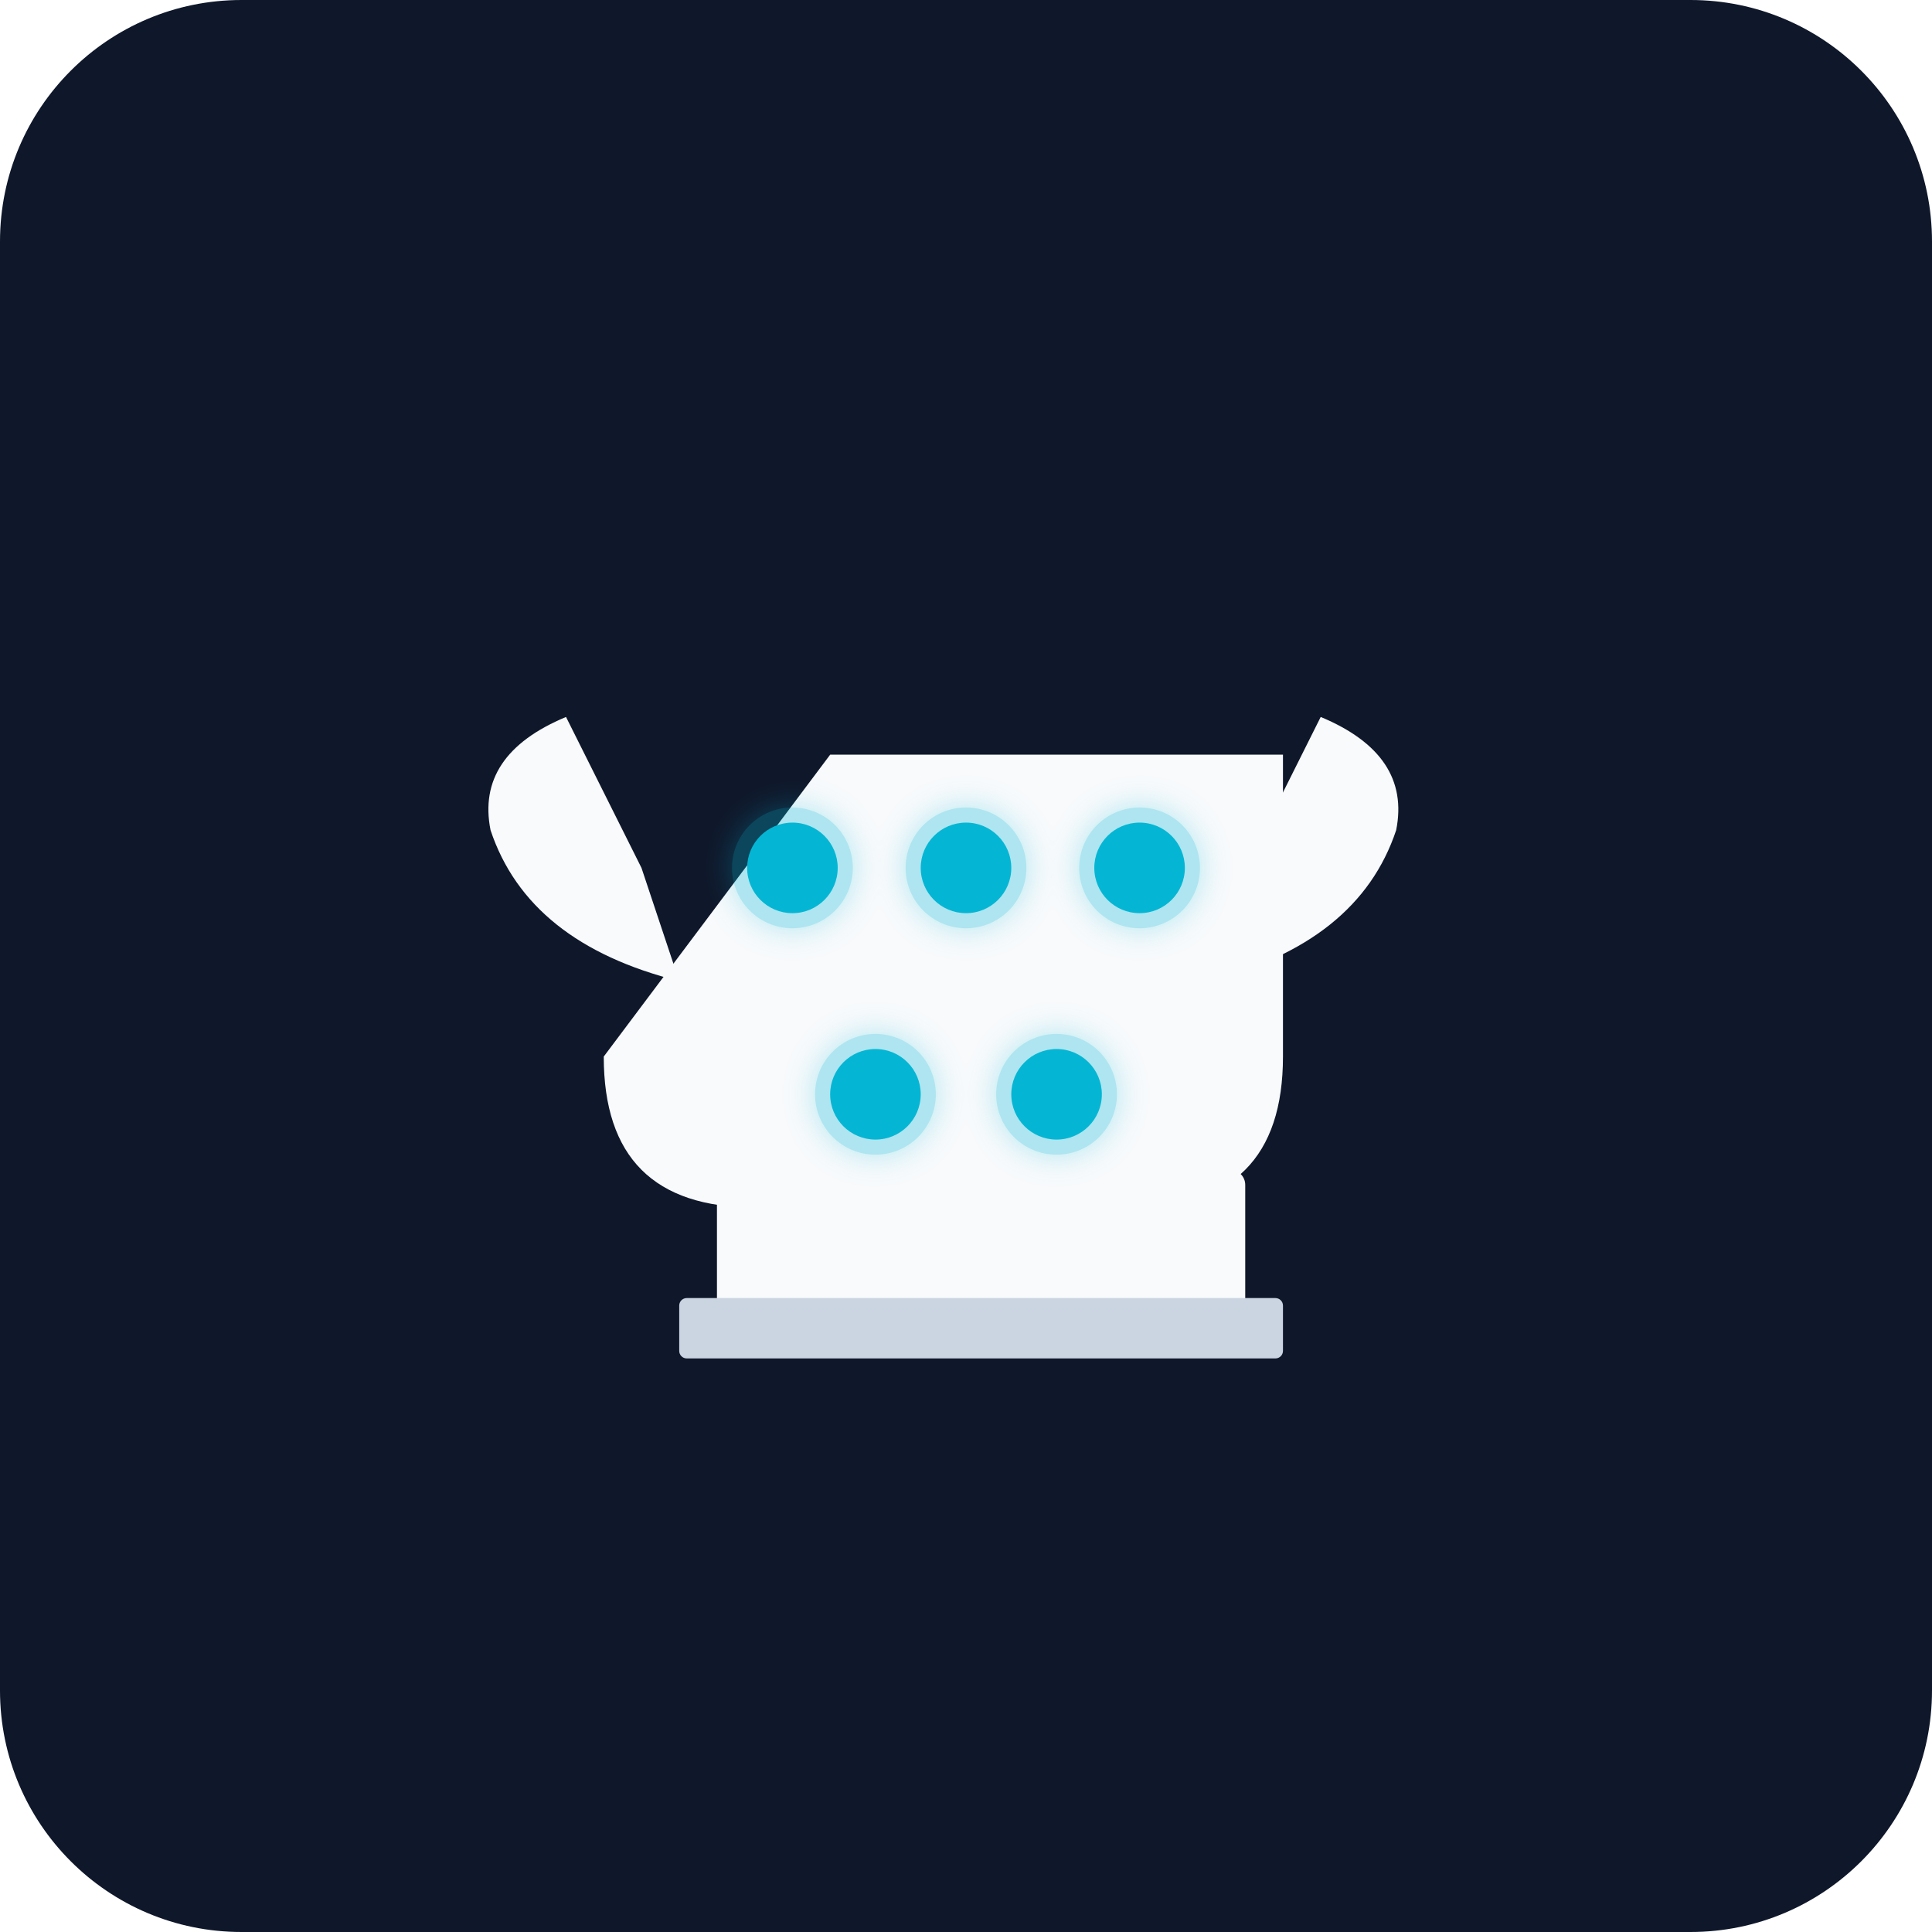
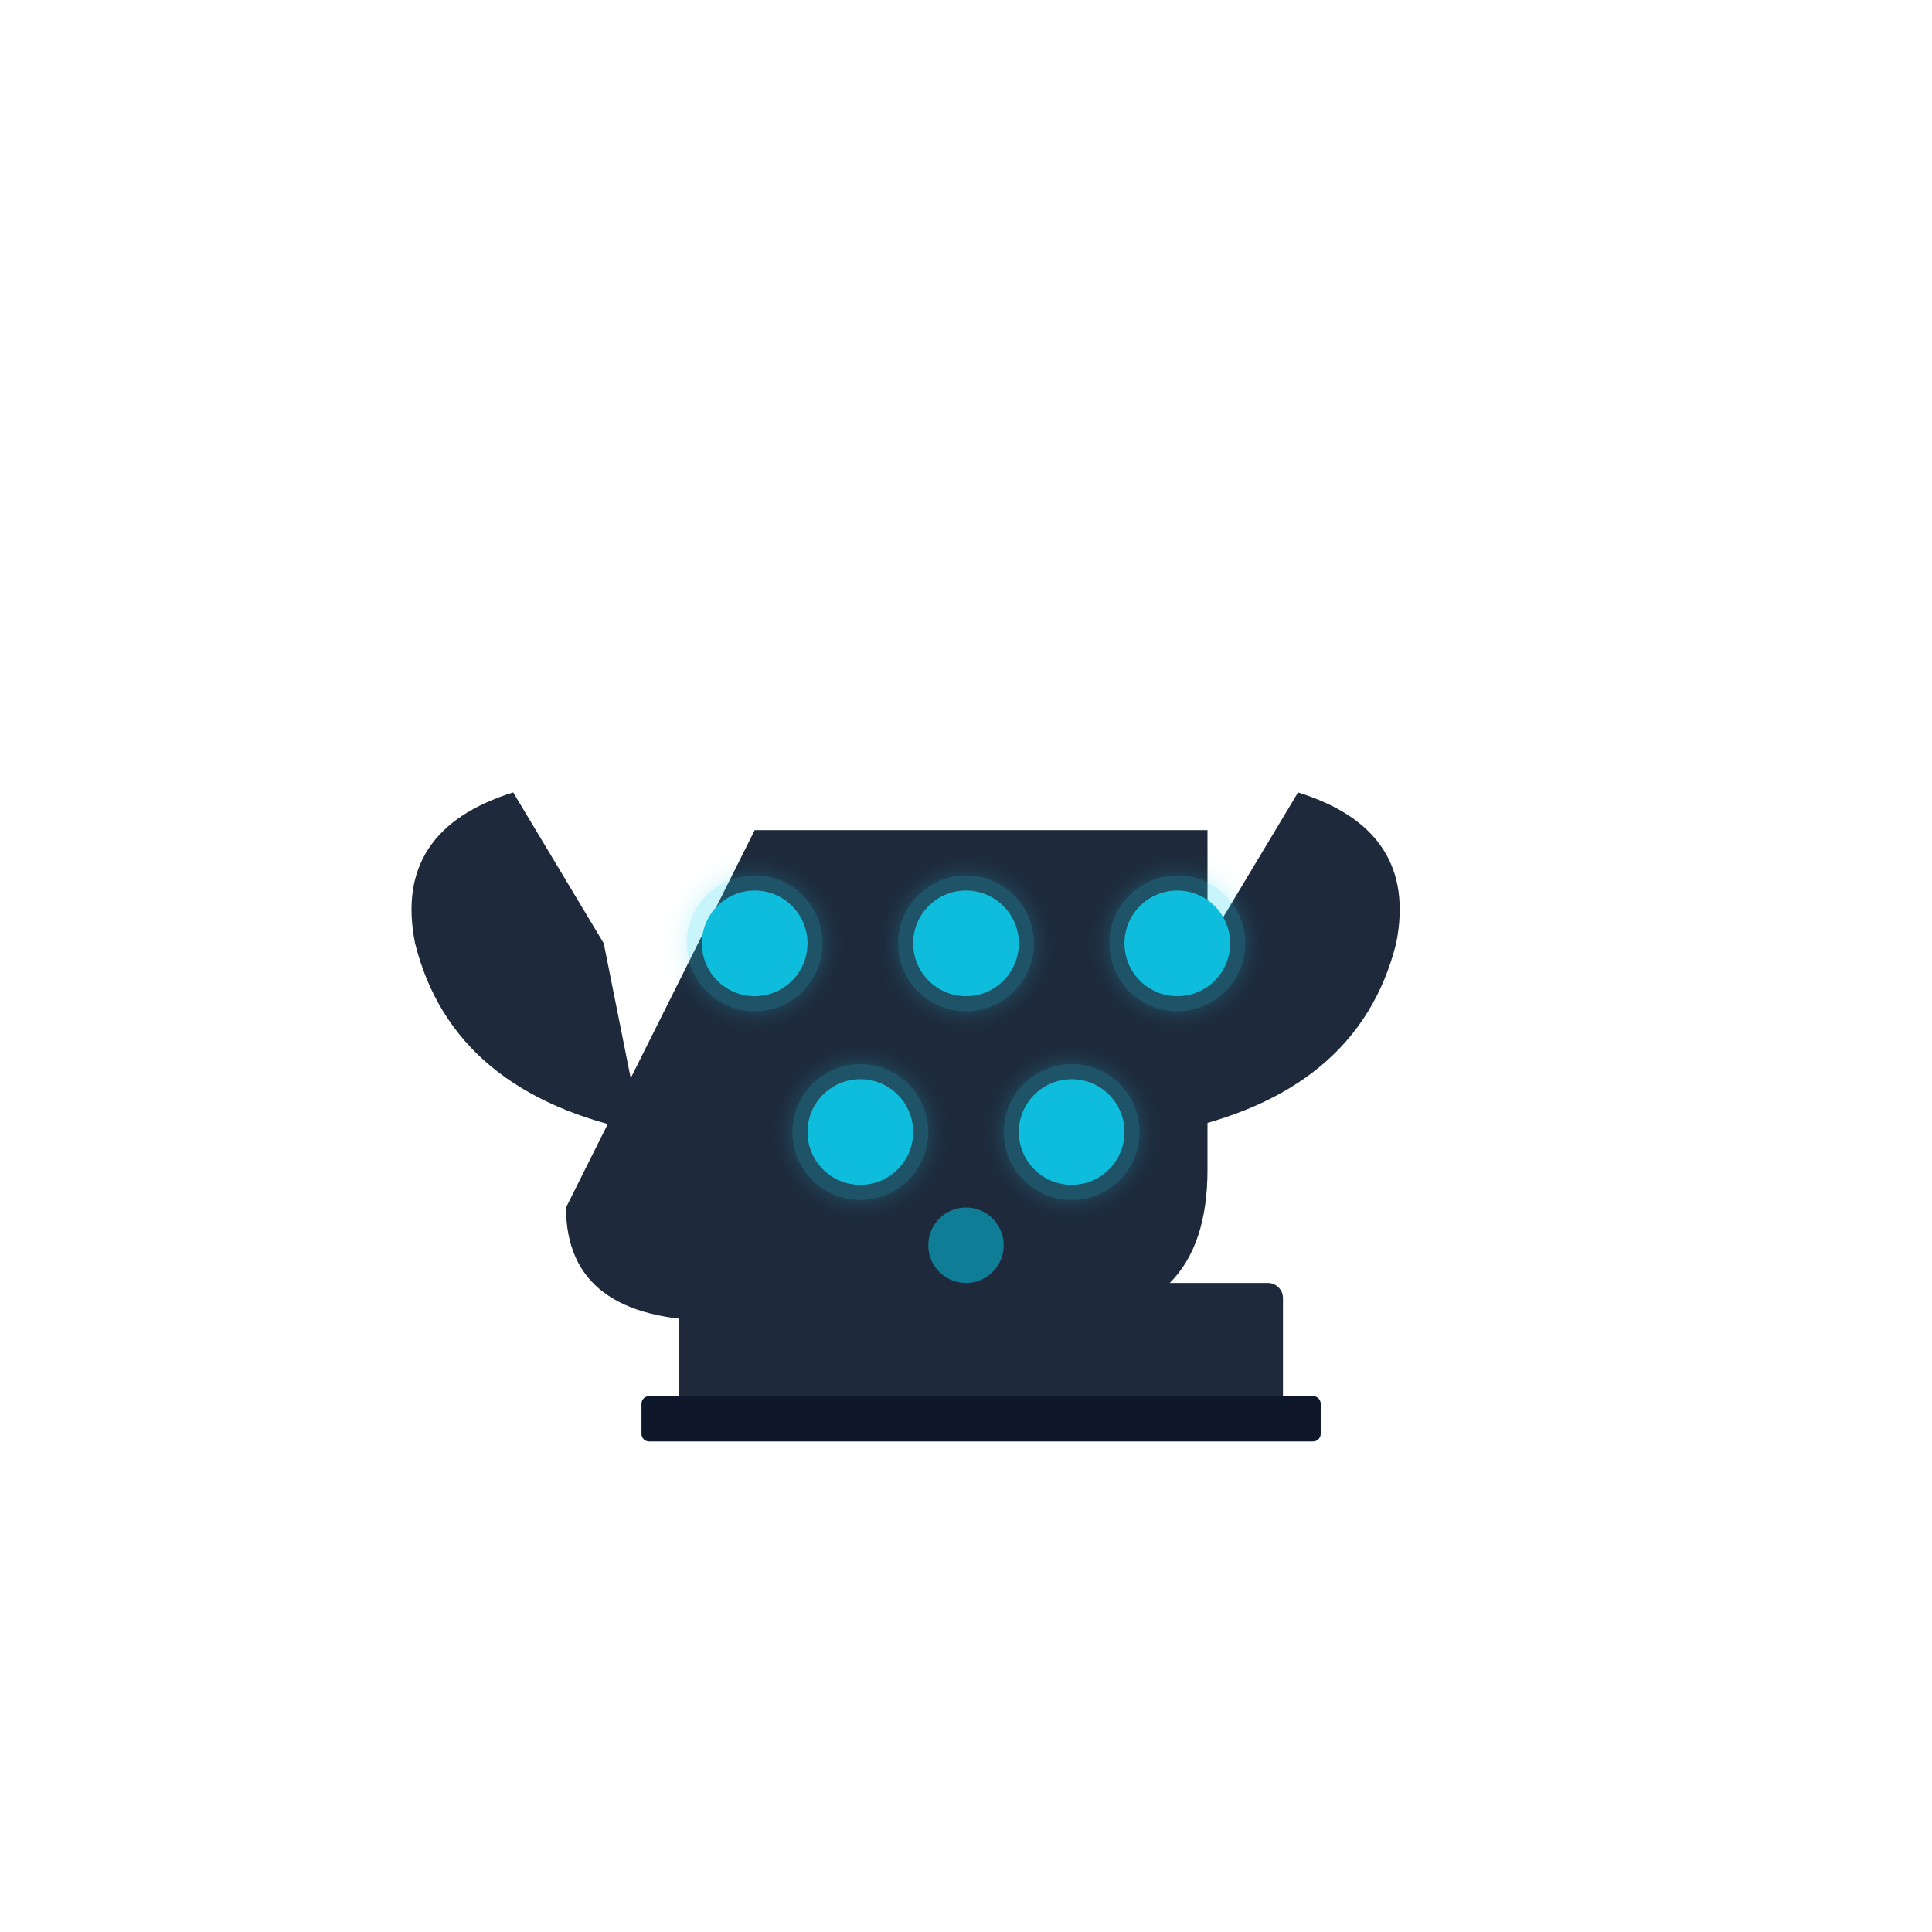
<svg xmlns="http://www.w3.org/2000/svg" viewBox="0 0 256 256">
-   <rect width="256" height="256" fill="#0f172a" rx="32" />
  <g id="anvil">
-     <path d="M 80 140 L 110 100 L 170 100 L 170 140 Q 170 160 150 160 L 100 160 Q 80 160 80 140 Z" fill="#f8fafc" stroke="none" />
-     <path d="M 90 130 Q 70 125 65 110 Q 63 100 75 95 L 85 115 Z" fill="#f8fafc" stroke="none" />
-     <path d="M 160 130 Q 180 125 185 110 Q 187 100 175 95 L 165 115 Z" fill="#f8fafc" stroke="none" />
-     <rect x="95" y="155" width="70" height="20" fill="#f8fafc" rx="2" />
-     <rect x="90" y="172" width="80" height="8" fill="#cbd5e1" rx="1" />
+     <path d="M 75 160 L 100 110 L 160 110 L 160 155 Q 160 175 140 175 L 95 175 Q 75 175 75 160 Z" fill="#1e293b" stroke="none" />
+     <path d="M 85 150 Q 60 145 55 125 Q 52 110 68 105 L 80 125 Z" fill="#1e293b" stroke="none" />
+     <path d="M 155 150 Q 180 145 185 125 Q 188 110 172 105 L 160 125 Z" fill="#1e293b" stroke="none" />
+     <rect x="90" y="170" width="80" height="18" fill="#1e293b" rx="2" />
+     <rect x="85" y="185" width="90" height="6" fill="#0f172a" rx="1" />
  </g>
  <g id="gpio-pins">
-     <circle cx="105" cy="115" r="6" fill="#06b6d4" />
-     <circle cx="128" cy="115" r="6" fill="#06b6d4" />
-     <circle cx="151" cy="115" r="6" fill="#06b6d4" />
-     <circle cx="116" cy="145" r="6" fill="#06b6d4" />
-     <circle cx="140" cy="145" r="6" fill="#06b6d4" />
+     <circle cx="100" cy="125" r="7" fill="#06b6d4" />
+     <circle cx="128" cy="125" r="7" fill="#06b6d4" />
+     <circle cx="156" cy="125" r="7" fill="#06b6d4" />
+     <circle cx="114" cy="150" r="7" fill="#06b6d4" />
+     <circle cx="142" cy="150" r="7" fill="#06b6d4" />
+     <circle cx="128" cy="165" r="5" fill="#06b6d4" opacity="0.6" />
  </g>
  <defs>
    <filter id="glow" x="-50%" y="-50%" width="200%" height="200%">
-       <feGaussianBlur stdDeviation="2" result="coloredBlur" />
+       <feGaussianBlur stdDeviation="1.5" result="coloredBlur" />
      <feMerge>
        <feMergeNode in="coloredBlur" />
        <feMergeNode in="SourceGraphic" />
      </feMerge>
    </filter>
  </defs>
-   <g id="gpio-glow" opacity="0.3" filter="url(#glow)">
-     <circle cx="105" cy="115" r="8" fill="#06b6d4" />
-     <circle cx="128" cy="115" r="8" fill="#06b6d4" />
-     <circle cx="151" cy="115" r="8" fill="#06b6d4" />
-     <circle cx="116" cy="145" r="8" fill="#06b6d4" />
-     <circle cx="140" cy="145" r="8" fill="#06b6d4" />
+   <g id="gpio-glow" opacity="0.25" filter="url(#glow)">
+     <circle cx="100" cy="125" r="9" fill="#22d3ee" />
+     <circle cx="128" cy="125" r="9" fill="#22d3ee" />
+     <circle cx="156" cy="125" r="9" fill="#22d3ee" />
+     <circle cx="114" cy="150" r="9" fill="#22d3ee" />
+     <circle cx="142" cy="150" r="9" fill="#22d3ee" />
  </g>
</svg>
